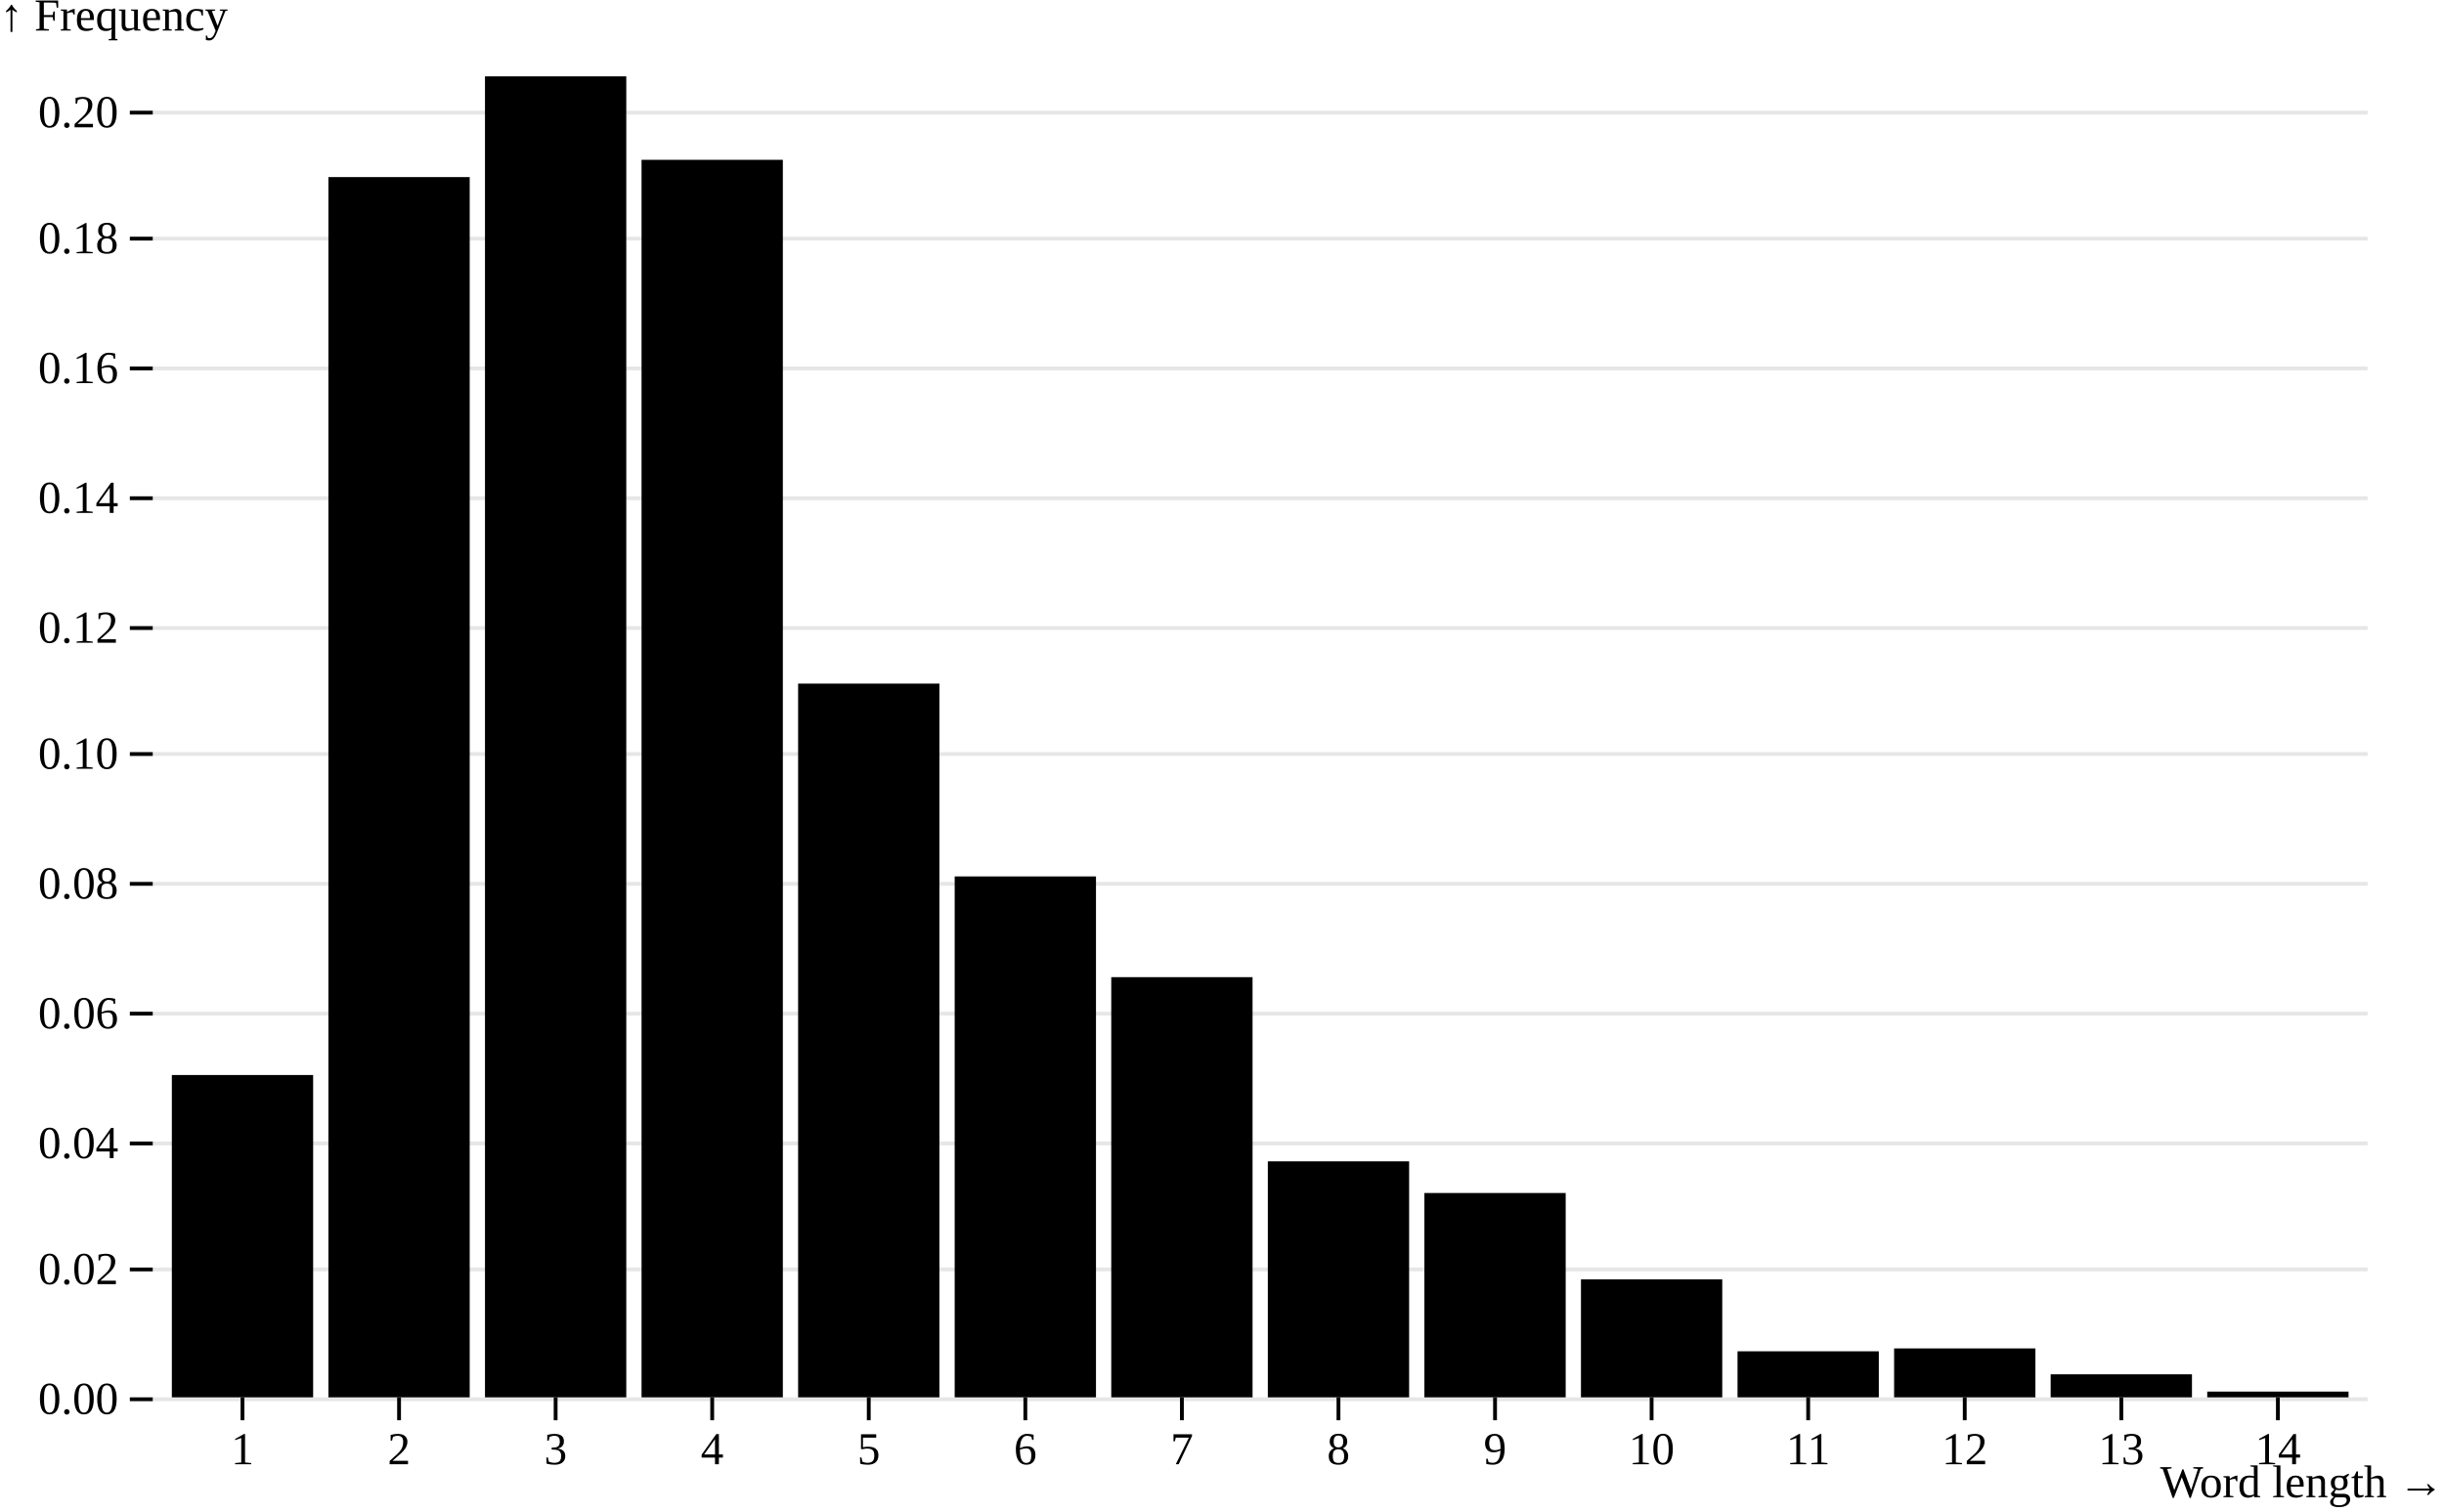
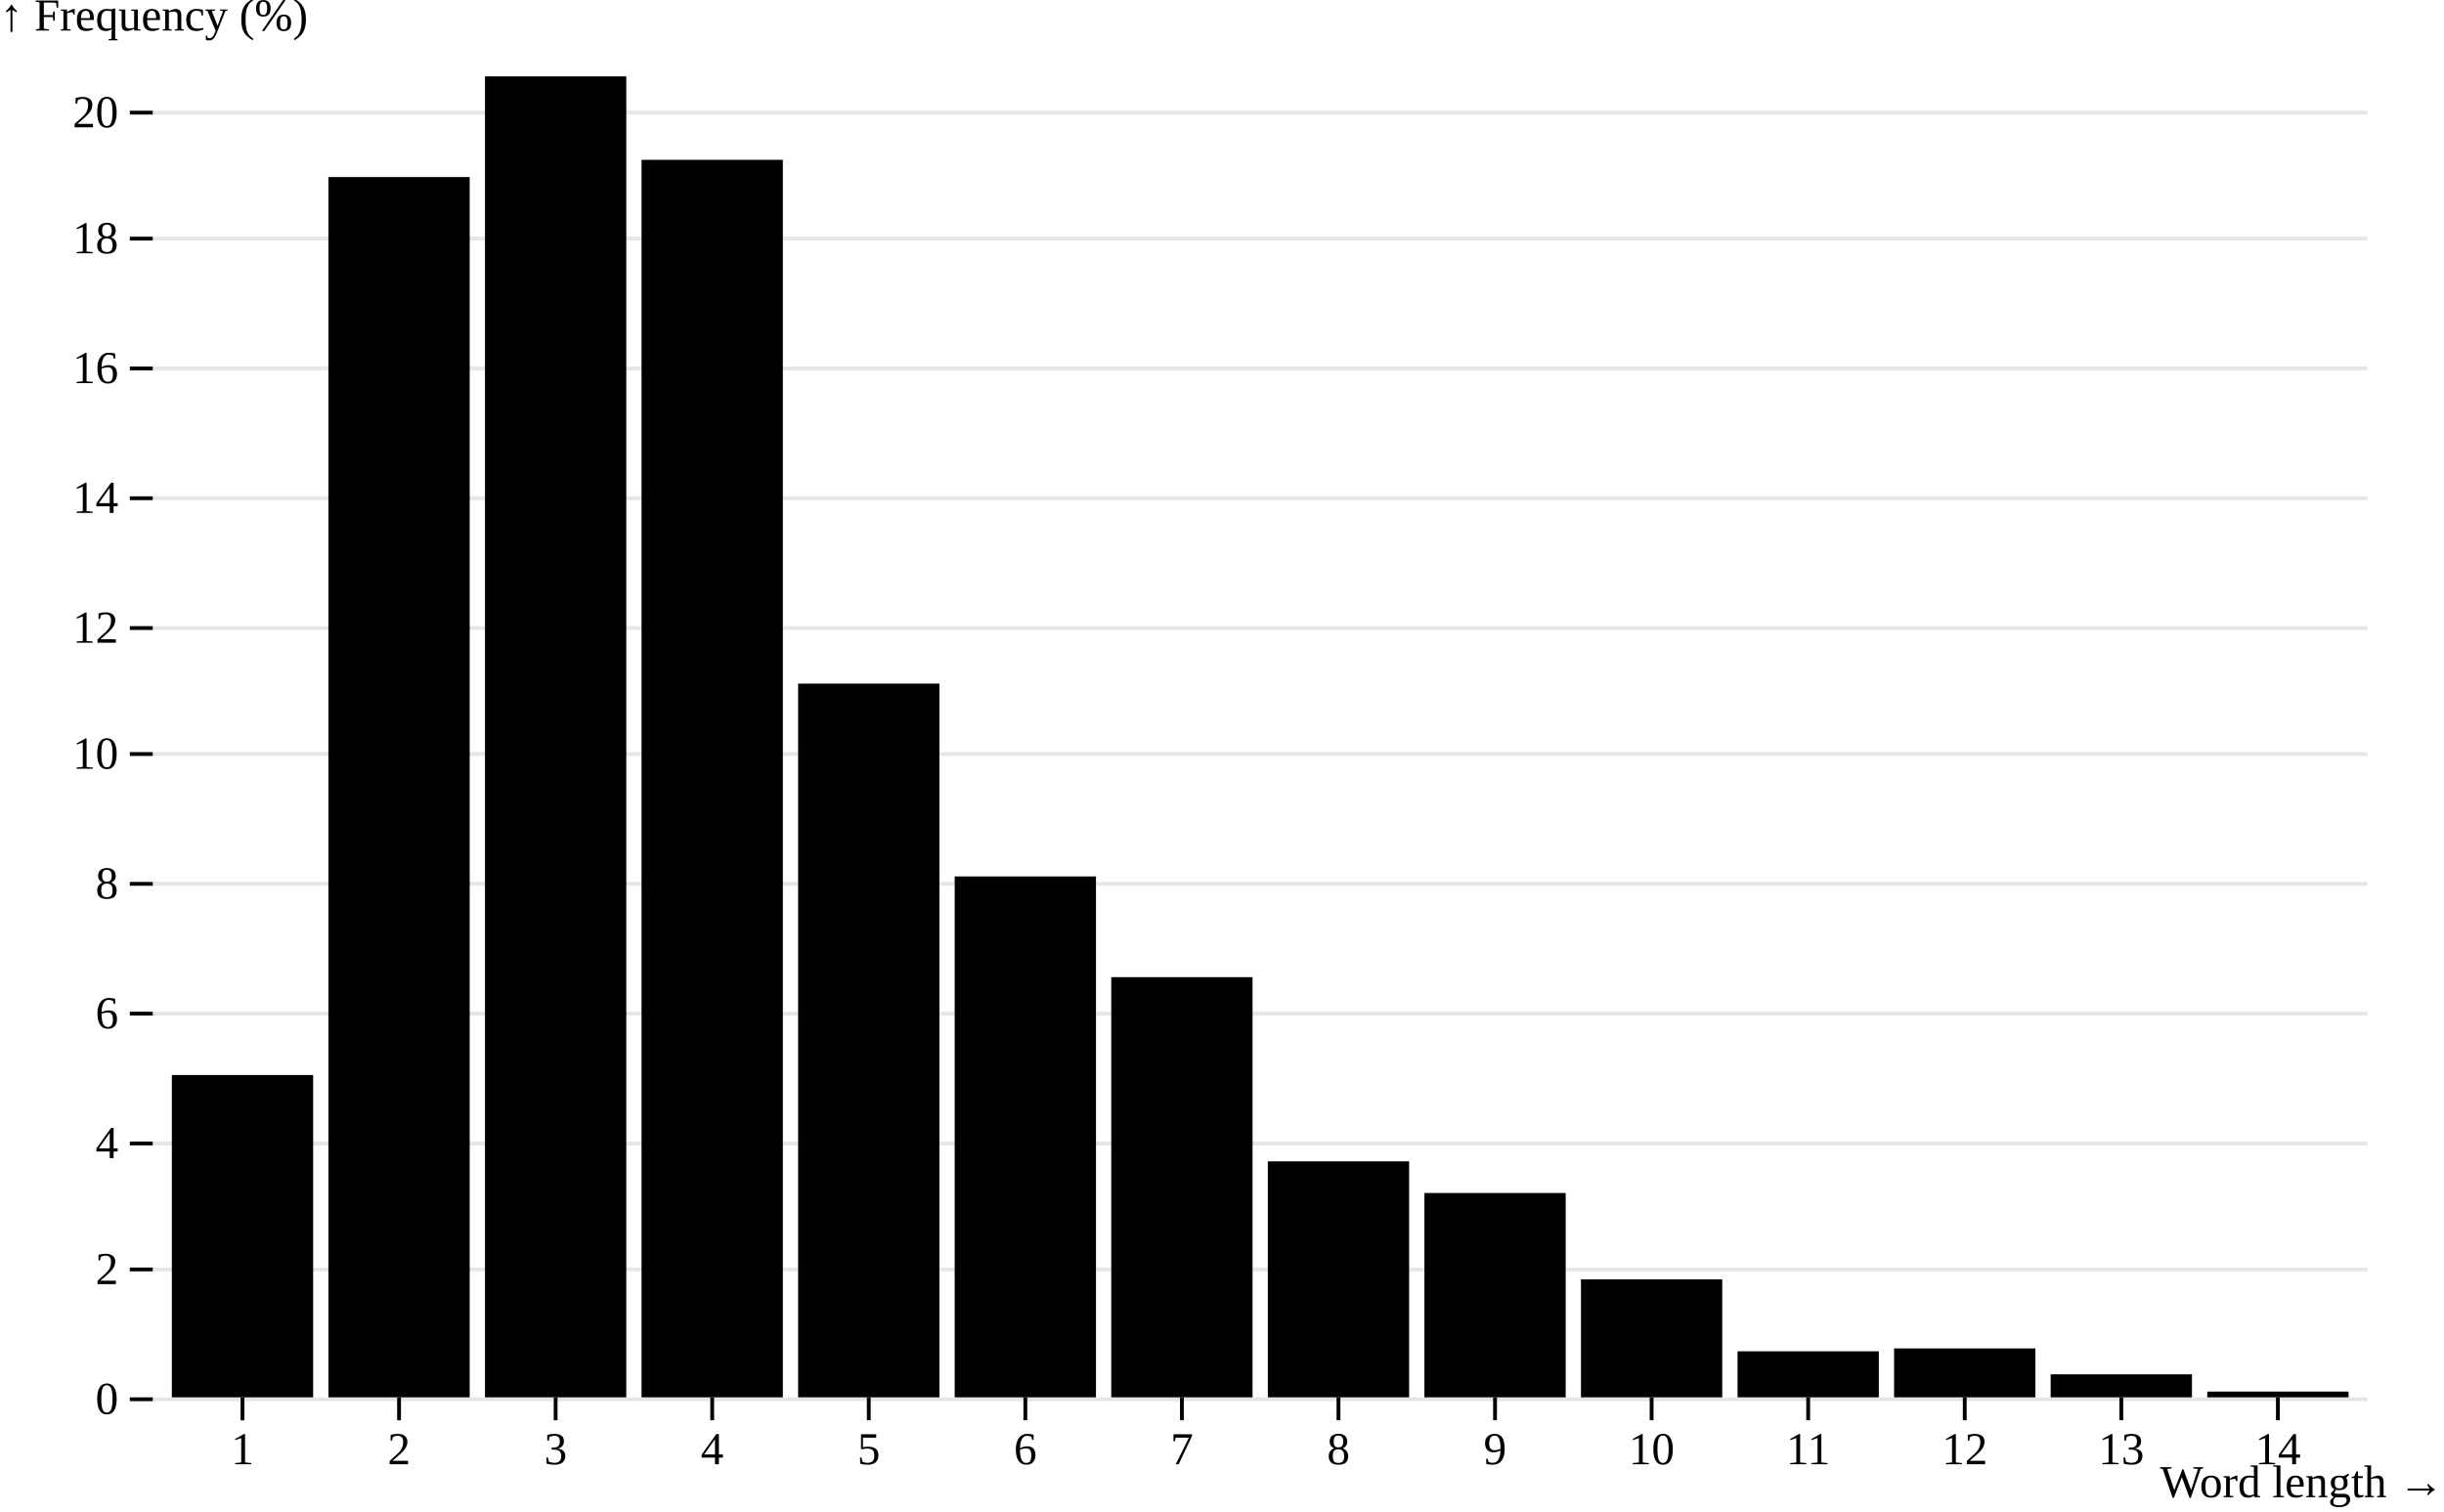
<svg xmlns="http://www.w3.org/2000/svg" class="plot" fill="currentColor" text-anchor="middle" width="640" height="396" viewBox="0 0 640 396">
  <g transform="translate(40,0)" fill="none" text-anchor="end">
    <g class="tick" opacity="1" transform="translate(0,366.5)">
      <line stroke="currentColor" x2="-6" />
      <line stroke="currentColor" x2="580" stroke-opacity="0.1" />
-       <text fill="currentColor" x="-9" dy="0.32em">0.00</text>
+       <text fill="currentColor" x="-9" dy="0.32em">0</text>
    </g>
    <g class="tick" opacity="1" transform="translate(0,332.5)">
      <line stroke="currentColor" x2="-6" />
      <line stroke="currentColor" x2="580" stroke-opacity="0.1" />
-       <text fill="currentColor" x="-9" dy="0.32em">0.02</text>
+       <text fill="currentColor" x="-9" dy="0.32em">2</text>
    </g>
    <g class="tick" opacity="1" transform="translate(0,299.5)">
      <line stroke="currentColor" x2="-6" />
      <line stroke="currentColor" x2="580" stroke-opacity="0.1" />
-       <text fill="currentColor" x="-9" dy="0.32em">0.04</text>
+       <text fill="currentColor" x="-9" dy="0.32em">4</text>
    </g>
    <g class="tick" opacity="1" transform="translate(0,265.5)">
      <line stroke="currentColor" x2="-6" />
      <line stroke="currentColor" x2="580" stroke-opacity="0.1" />
-       <text fill="currentColor" x="-9" dy="0.32em">0.06</text>
+       <text fill="currentColor" x="-9" dy="0.32em">6</text>
    </g>
    <g class="tick" opacity="1" transform="translate(0,231.5)">
      <line stroke="currentColor" x2="-6" />
      <line stroke="currentColor" x2="580" stroke-opacity="0.1" />
-       <text fill="currentColor" x="-9" dy="0.32em">0.08</text>
+       <text fill="currentColor" x="-9" dy="0.32em">8</text>
    </g>
    <g class="tick" opacity="1" transform="translate(0,197.5)">
      <line stroke="currentColor" x2="-6" />
      <line stroke="currentColor" x2="580" stroke-opacity="0.1" />
-       <text fill="currentColor" x="-9" dy="0.32em">0.10</text>
+       <text fill="currentColor" x="-9" dy="0.32em">10</text>
    </g>
    <g class="tick" opacity="1" transform="translate(0,164.5)">
      <line stroke="currentColor" x2="-6" />
      <line stroke="currentColor" x2="580" stroke-opacity="0.1" />
-       <text fill="currentColor" x="-9" dy="0.32em">0.12</text>
+       <text fill="currentColor" x="-9" dy="0.32em">12</text>
    </g>
    <g class="tick" opacity="1" transform="translate(0,130.5)">
      <line stroke="currentColor" x2="-6" />
      <line stroke="currentColor" x2="580" stroke-opacity="0.1" />
-       <text fill="currentColor" x="-9" dy="0.32em">0.14</text>
+       <text fill="currentColor" x="-9" dy="0.32em">14</text>
    </g>
    <g class="tick" opacity="1" transform="translate(0,96.5)">
      <line stroke="currentColor" x2="-6" />
      <line stroke="currentColor" x2="580" stroke-opacity="0.1" />
-       <text fill="currentColor" x="-9" dy="0.32em">0.16</text>
+       <text fill="currentColor" x="-9" dy="0.32em">16</text>
    </g>
    <g class="tick" opacity="1" transform="translate(0,62.5)">
      <line stroke="currentColor" x2="-6" />
      <line stroke="currentColor" x2="580" stroke-opacity="0.1" />
-       <text fill="currentColor" x="-9" dy="0.32em">0.18</text>
+       <text fill="currentColor" x="-9" dy="0.32em">18</text>
    </g>
    <g class="tick" opacity="1" transform="translate(0,29.5)">
      <line stroke="currentColor" x2="-6" />
      <line stroke="currentColor" x2="580" stroke-opacity="0.1" />
-       <text fill="currentColor" x="-9" dy="0.32em">0.20</text>
+       <text fill="currentColor" x="-9" dy="0.32em">20</text>
    </g>
-     <text fill="currentColor" transform="translate(-40,20)" dy="-1em" text-anchor="start">↑ Frequency</text>
+     <text fill="currentColor" transform="translate(-40,20)" dy="-1em" text-anchor="start">↑ Frequency (%)</text>
  </g>
  <g transform="translate(0,366)" fill="none" text-anchor="middle">
    <g class="tick" opacity="1" transform="translate(63.5,0)">
      <line stroke="currentColor" y2="6" />
      <text fill="currentColor" y="9" dy="0.71em">1</text>
    </g>
    <g class="tick" opacity="1" transform="translate(104.5,0)">
      <line stroke="currentColor" y2="6" />
      <text fill="currentColor" y="9" dy="0.71em">2</text>
    </g>
    <g class="tick" opacity="1" transform="translate(145.5,0)">
      <line stroke="currentColor" y2="6" />
      <text fill="currentColor" y="9" dy="0.71em">3</text>
    </g>
    <g class="tick" opacity="1" transform="translate(186.5,0)">
      <line stroke="currentColor" y2="6" />
      <text fill="currentColor" y="9" dy="0.71em">4</text>
    </g>
    <g class="tick" opacity="1" transform="translate(227.5,0)">
      <line stroke="currentColor" y2="6" />
      <text fill="currentColor" y="9" dy="0.71em">5</text>
    </g>
    <g class="tick" opacity="1" transform="translate(268.5,0)">
      <line stroke="currentColor" y2="6" />
      <text fill="currentColor" y="9" dy="0.71em">6</text>
    </g>
    <g class="tick" opacity="1" transform="translate(309.5,0)">
      <line stroke="currentColor" y2="6" />
      <text fill="currentColor" y="9" dy="0.71em">7</text>
    </g>
    <g class="tick" opacity="1" transform="translate(350.5,0)">
      <line stroke="currentColor" y2="6" />
      <text fill="currentColor" y="9" dy="0.71em">8</text>
    </g>
    <g class="tick" opacity="1" transform="translate(391.5,0)">
      <line stroke="currentColor" y2="6" />
      <text fill="currentColor" y="9" dy="0.71em">9</text>
    </g>
    <g class="tick" opacity="1" transform="translate(432.5,0)">
      <line stroke="currentColor" y2="6" />
      <text fill="currentColor" y="9" dy="0.71em">10</text>
    </g>
    <g class="tick" opacity="1" transform="translate(473.5,0)">
      <line stroke="currentColor" y2="6" />
      <text fill="currentColor" y="9" dy="0.71em">11</text>
    </g>
    <g class="tick" opacity="1" transform="translate(514.5,0)">
      <line stroke="currentColor" y2="6" />
      <text fill="currentColor" y="9" dy="0.71em">12</text>
    </g>
    <g class="tick" opacity="1" transform="translate(555.5,0)">
      <line stroke="currentColor" y2="6" />
      <text fill="currentColor" y="9" dy="0.71em">13</text>
    </g>
    <g class="tick" opacity="1" transform="translate(596.5,0)">
      <line stroke="currentColor" y2="6" />
      <text fill="currentColor" y="9" dy="0.71em">14</text>
    </g>
    <text fill="currentColor" transform="translate(640,30)" dy="-0.32em" text-anchor="end">Word length →</text>
  </g>
  <g>
    <rect x="45" width="37" y="281.573" height="84.427" />
    <rect x="86" width="37" y="46.383" height="319.617" />
    <rect x="127" width="37" y="20" height="346" />
    <rect x="168" width="37" y="41.861" height="324.139" />
    <rect x="209" width="37" y="179.054" height="186.946" />
    <rect x="250" width="37" y="229.56" height="136.44" />
    <rect x="291" width="37" y="255.943" height="110.057" />
    <rect x="332" width="37" y="304.187" height="61.813" />
    <rect x="373" width="37" y="312.479" height="53.521" />
    <rect x="414" width="37" y="335.094" height="30.906" />
    <rect x="455" width="37" y="353.939" height="12.061" />
    <rect x="496" width="37" y="353.185" height="12.815" />
    <rect x="537" width="37" y="359.969" height="6.031" />
    <rect x="578" width="37" y="364.492" height="1.508" />
  </g>
</svg>
